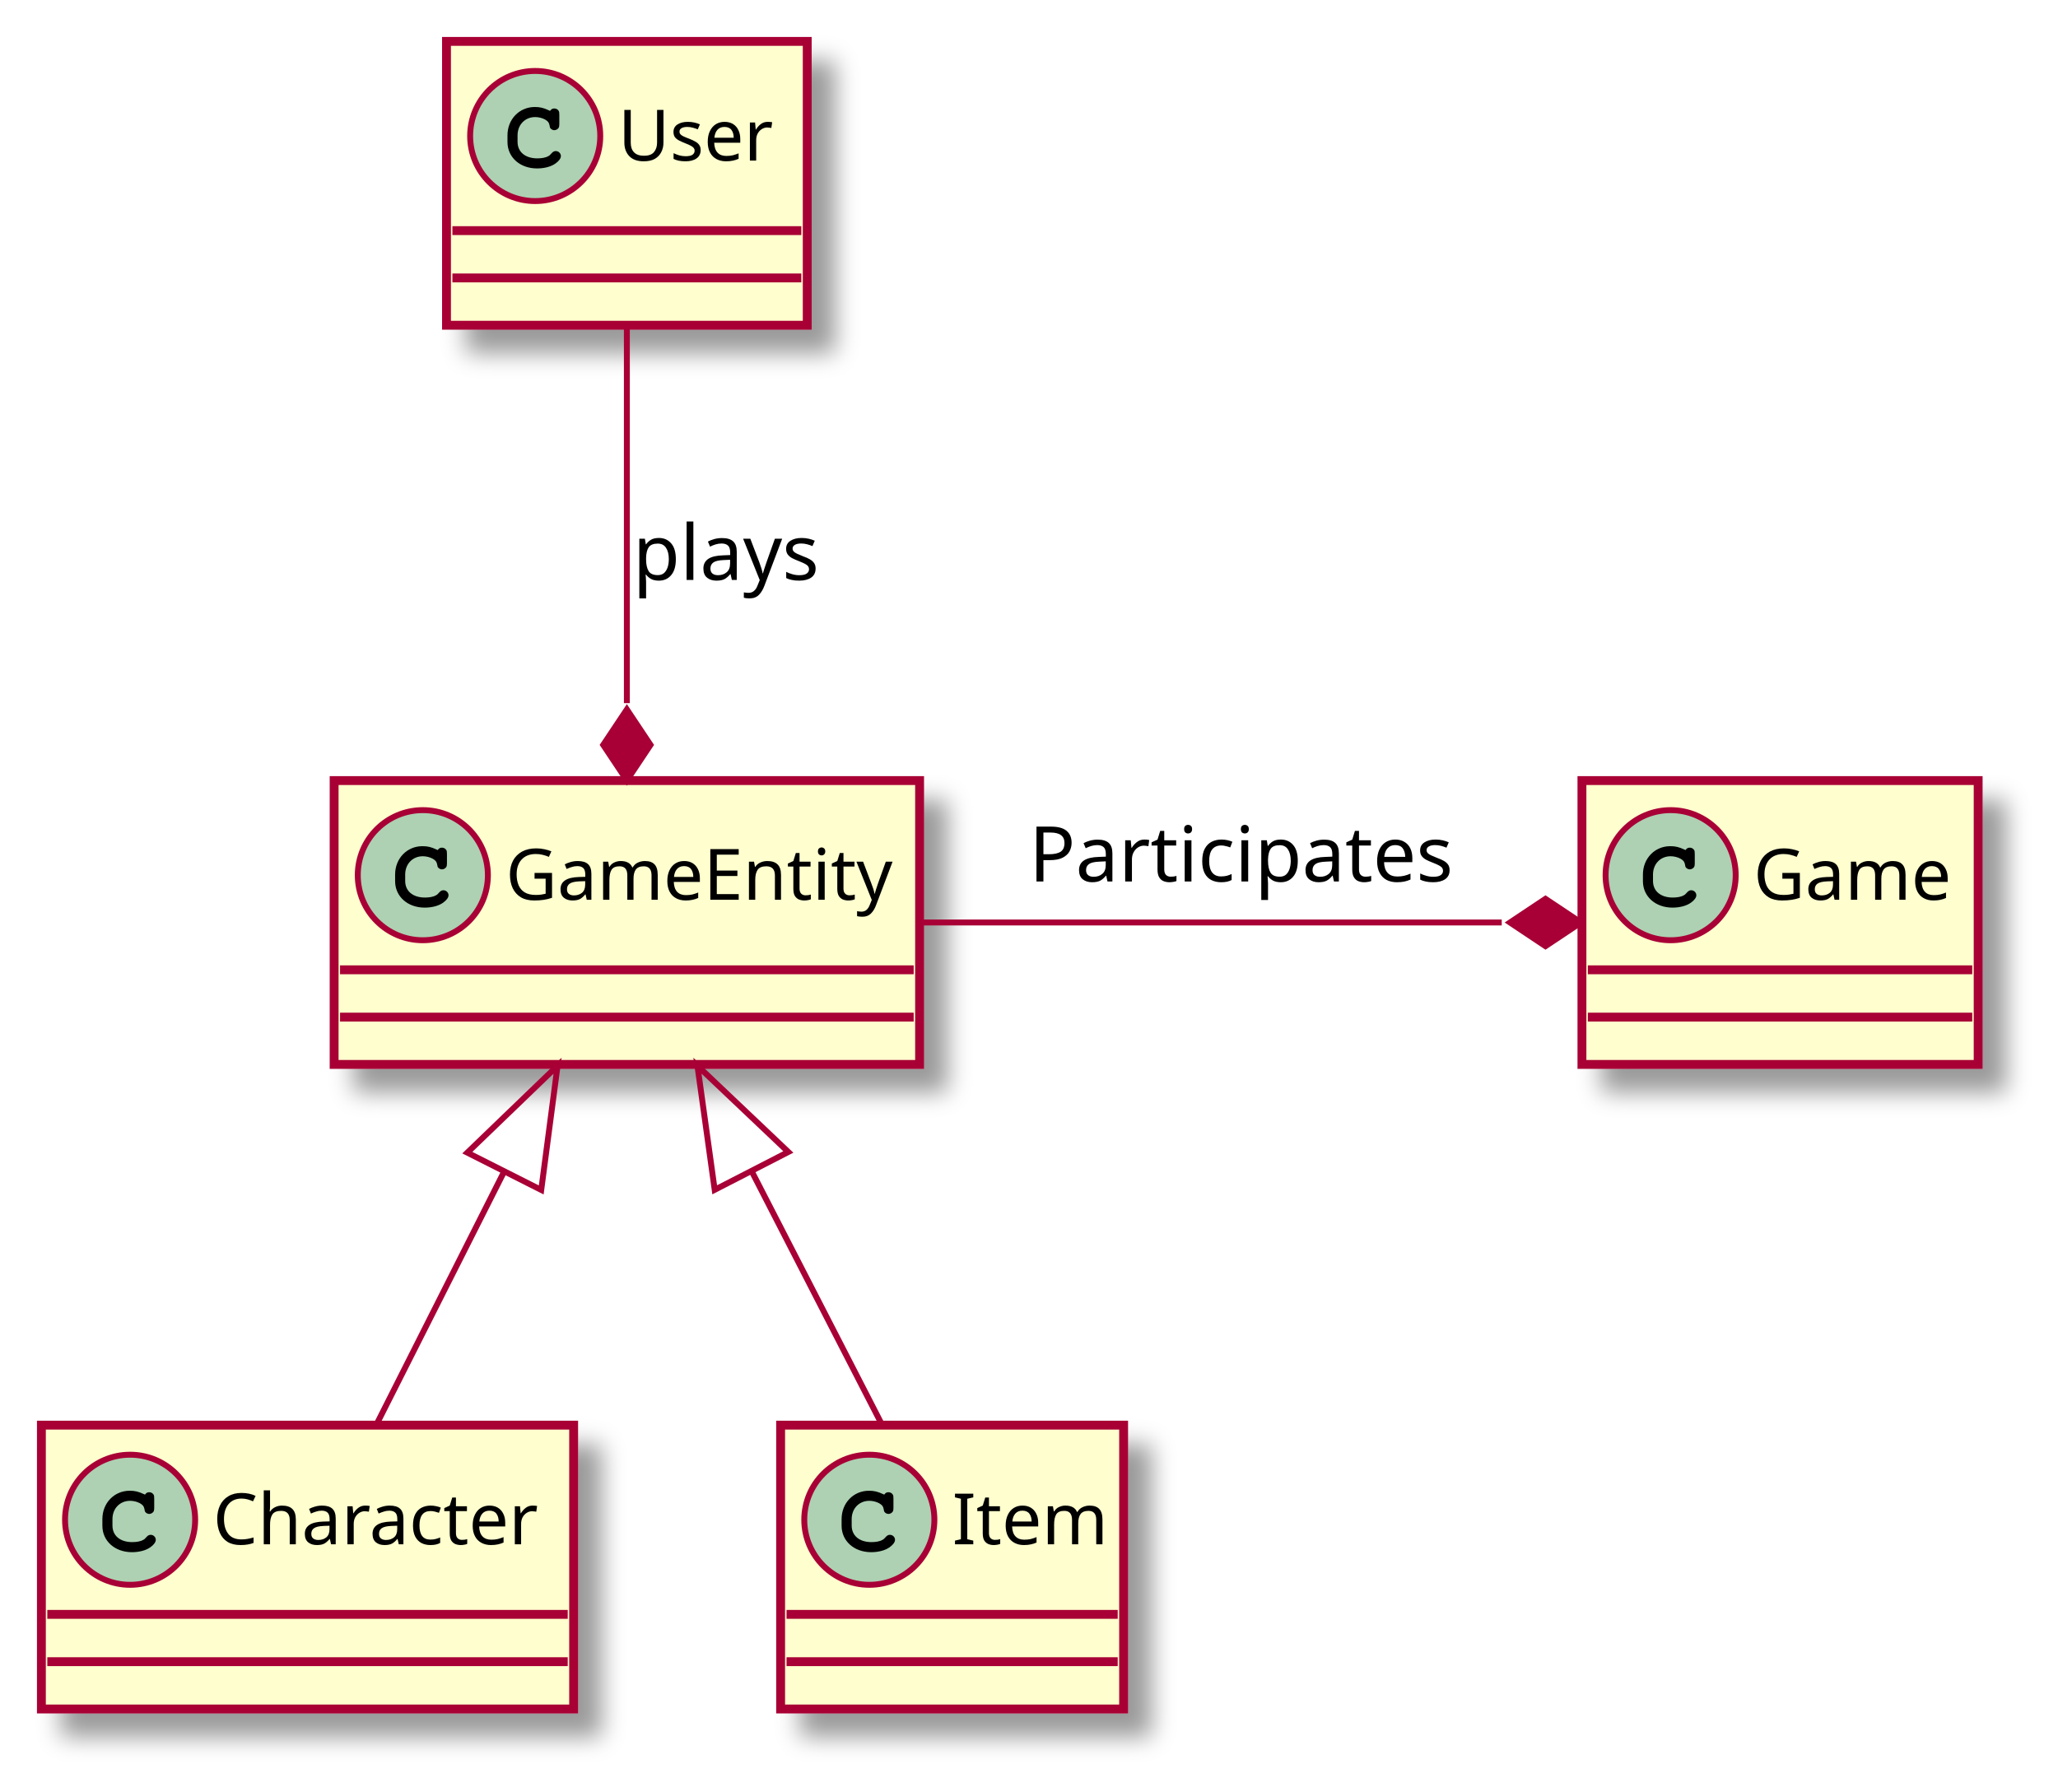
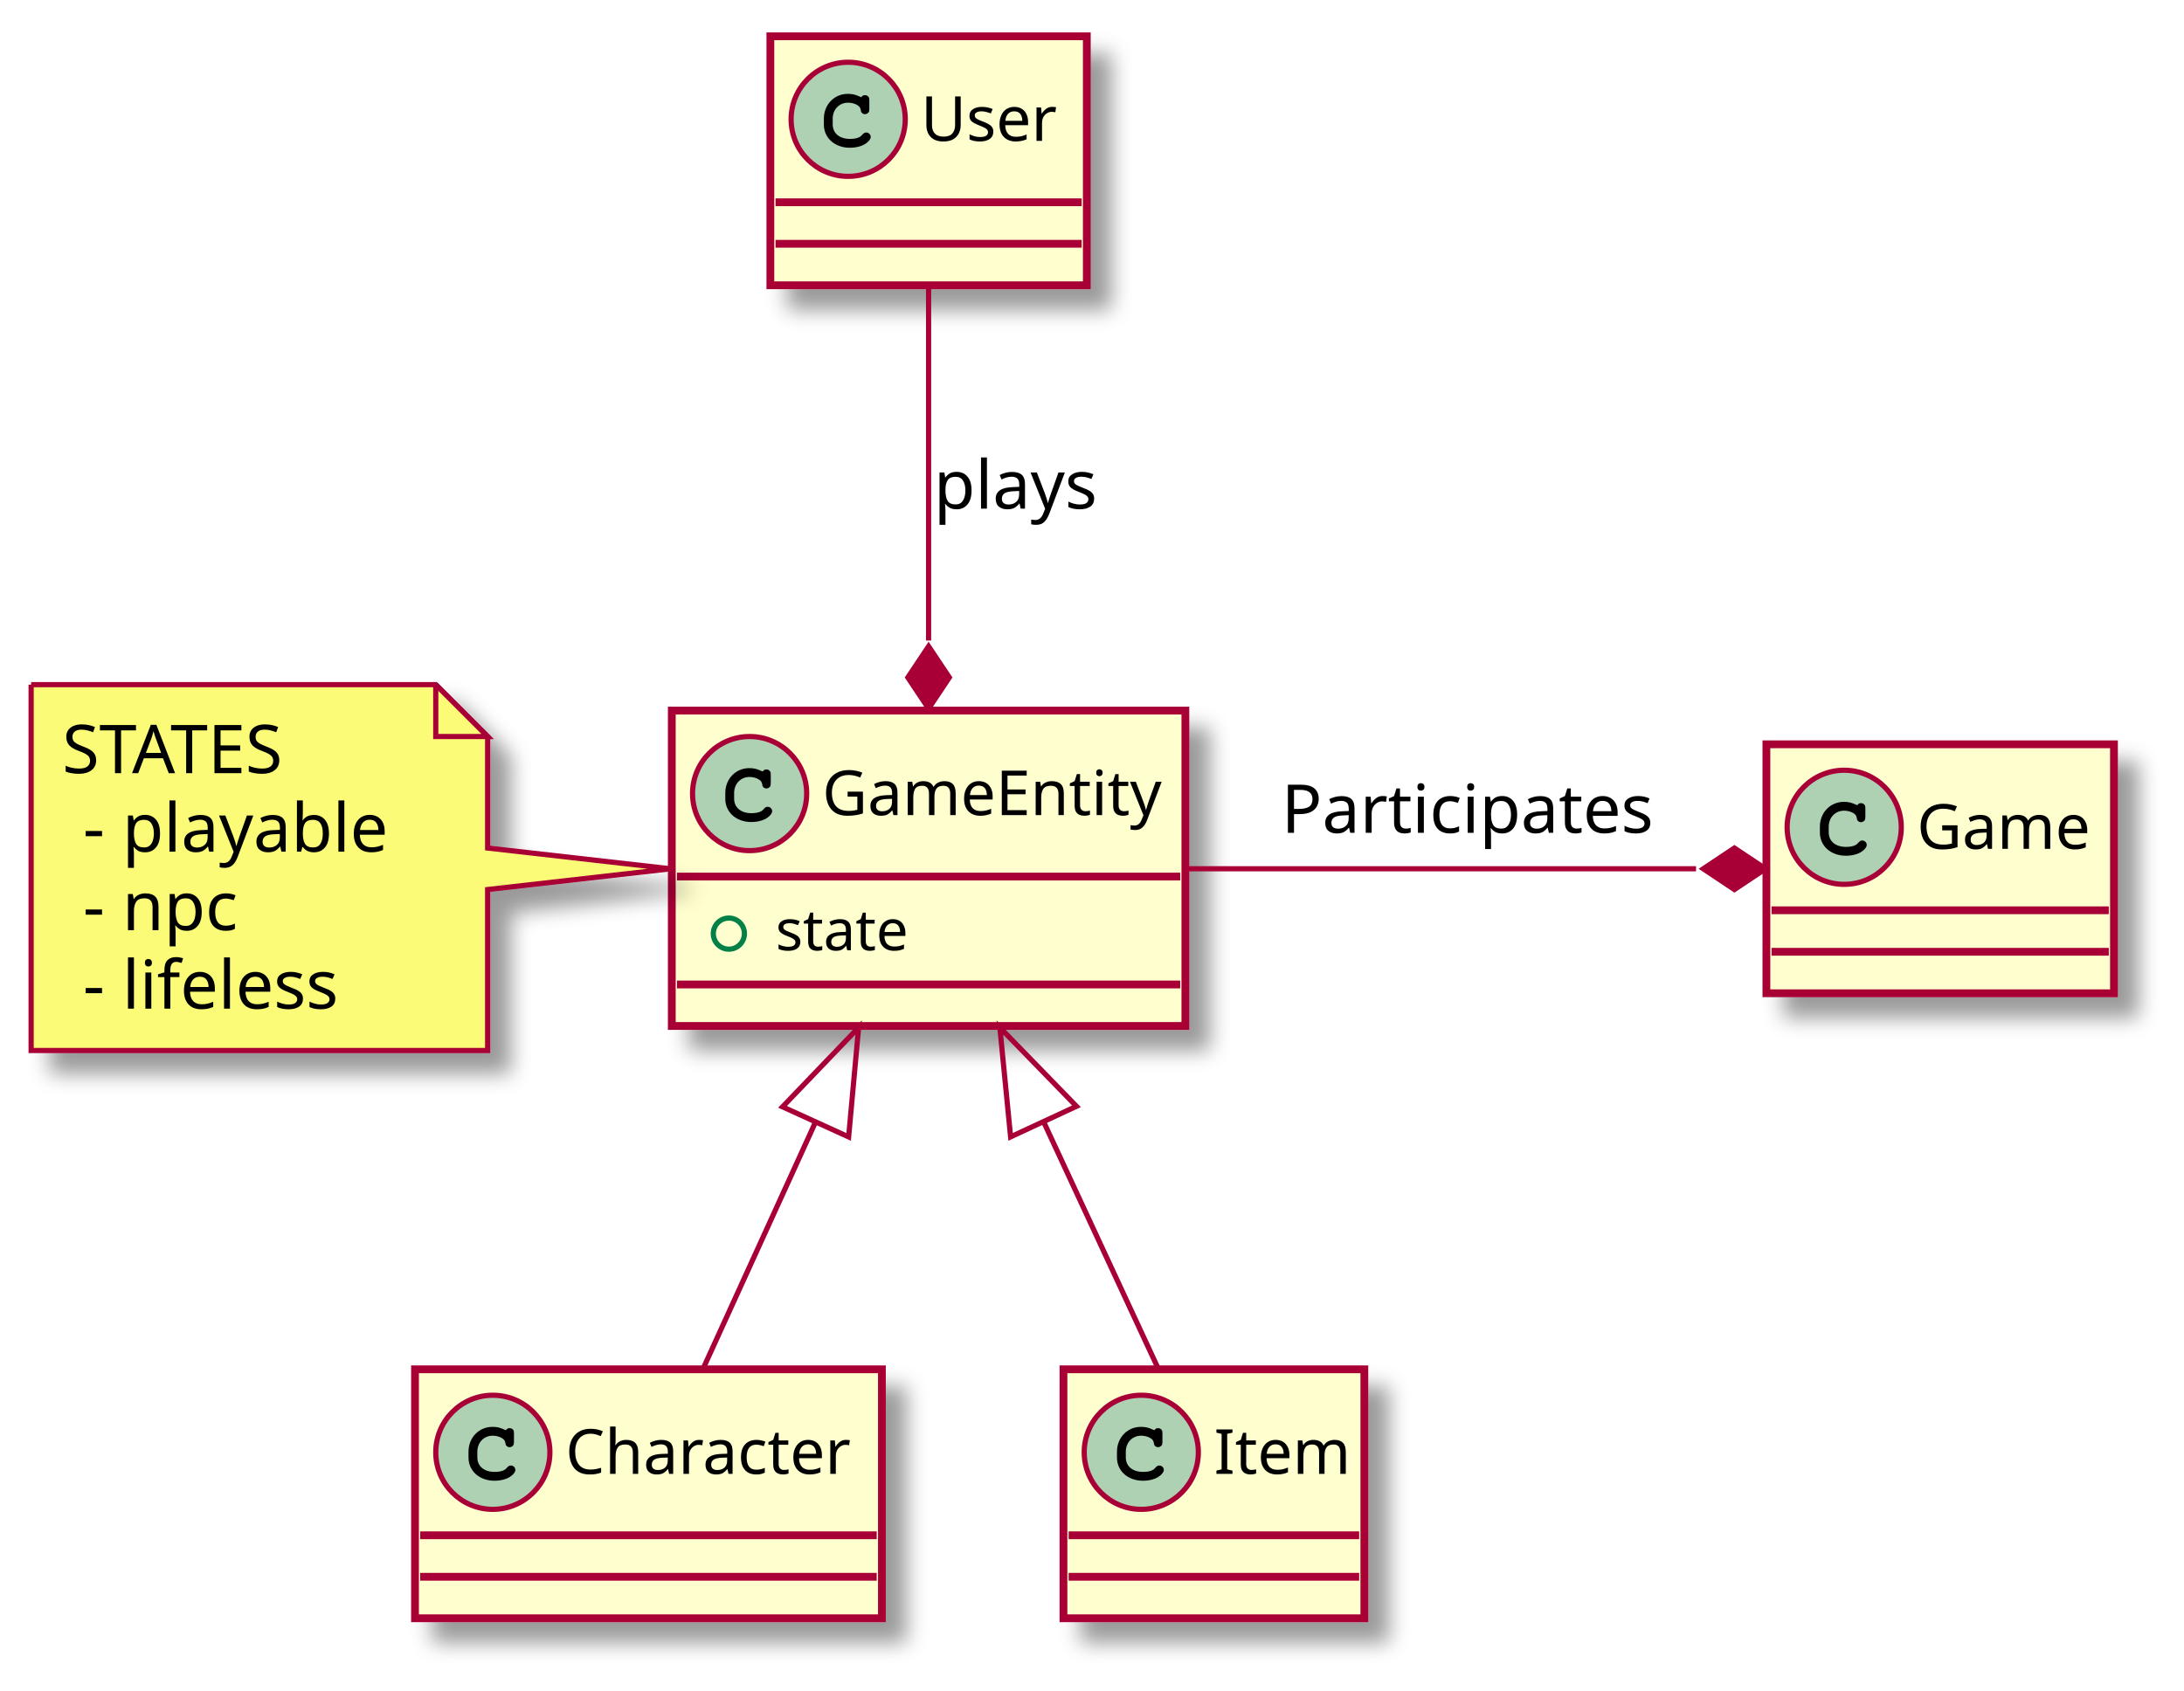
- <svg xmlns="http://www.w3.org/2000/svg" contentScriptType="application/ecmascript" contentStyleType="text/css" height="303px" preserveAspectRatio="none" style="width:348px;height:303px;" version="1.1" viewBox="0 0 348 303" width="348px" zoomAndPan="magnify">
+ <svg xmlns="http://www.w3.org/2000/svg" contentScriptType="application/ecmascript" contentStyleType="text/css" height="326px" preserveAspectRatio="none" style="width:421px;height:326px;" version="1.1" viewBox="0 0 421 326" width="421px" zoomAndPan="magnify">
  <defs>
-     <filter height="300%" id="f1nw9r6nznz4ys" width="300%" x="-1" y="-1">
+     <filter height="300%" id="f1gkhbm2khz3a4" width="300%" x="-1" y="-1">
      <feGaussianBlur result="blurOut" stdDeviation="2.0" />
      <feColorMatrix in="blurOut" result="blurOut2" type="matrix" values="0 0 0 0 0 0 0 0 0 0 0 0 0 0 0 0 0 0 .4 0" />
      <feOffset dx="4.0" dy="4.0" in="blurOut2" result="blurOut3" />
      <feBlend in="SourceGraphic" in2="blurOut3" mode="normal" />
    </filter>
  </defs>
  <g>
-     <rect codeLine="1" fill="#FEFECE" filter="url(#f1nw9r6nznz4ys)" height="48" id="GameEntity" style="stroke:#A80036;stroke-width:1.5;" width="99" x="56.5" y="132" />
-     <ellipse cx="71.5" cy="148" fill="#ADD1B2" rx="11" ry="11" style="stroke:#A80036;stroke-width:1.0;" />
-     <path d="M73.844,143.672 C72.906,143.234 72.312,143.094 71.438,143.094 C68.812,143.094 66.812,145.172 66.812,147.891 L66.812,149.016 C66.812,151.594 68.922,153.484 71.812,153.484 C73.031,153.484 74.188,153.188 74.938,152.641 C75.516,152.234 75.844,151.781 75.844,151.391 C75.844,150.938 75.453,150.547 74.984,150.547 C74.766,150.547 74.562,150.625 74.375,150.812 C73.922,151.297 73.922,151.297 73.734,151.391 C73.312,151.656 72.625,151.781 71.859,151.781 C69.812,151.781 68.516,150.688 68.516,148.984 L68.516,147.891 C68.516,146.109 69.766,144.797 71.5,144.797 C72.078,144.797 72.688,144.953 73.156,145.203 C73.641,145.484 73.812,145.703 73.906,146.109 C73.969,146.516 74,146.641 74.141,146.766 C74.281,146.906 74.516,147.016 74.734,147.016 C75,147.016 75.266,146.875 75.438,146.656 C75.547,146.5 75.578,146.312 75.578,145.891 L75.578,144.469 C75.578,144.031 75.562,143.906 75.469,143.75 C75.312,143.484 75.031,143.344 74.734,143.344 C74.438,143.344 74.234,143.438 74.016,143.75 L73.844,143.672 Z " fill="#000000" />
-     <text fill="#000000" font-family="sans-serif" font-size="12" lengthAdjust="spacing" textLength="67" x="85.5" y="152.154">GameEntity</text>
-     <line style="stroke:#A80036;stroke-width:1.5;" x1="57.5" x2="154.5" y1="164" y2="164" />
-     <line style="stroke:#A80036;stroke-width:1.5;" x1="57.5" x2="154.5" y1="172" y2="172" />
-     <rect codeLine="2" fill="#FEFECE" filter="url(#f1nw9r6nznz4ys)" height="48" id="Character" style="stroke:#A80036;stroke-width:1.5;" width="90" x="7" y="241" />
-     <ellipse cx="22" cy="257" fill="#ADD1B2" rx="11" ry="11" style="stroke:#A80036;stroke-width:1.0;" />
-     <path d="M24.344,252.672 C23.406,252.234 22.812,252.094 21.938,252.094 C19.312,252.094 17.312,254.172 17.312,256.891 L17.312,258.016 C17.312,260.594 19.422,262.484 22.312,262.484 C23.531,262.484 24.688,262.188 25.438,261.641 C26.016,261.234 26.344,260.781 26.344,260.391 C26.344,259.938 25.953,259.547 25.484,259.547 C25.266,259.547 25.062,259.625 24.875,259.812 C24.422,260.297 24.422,260.297 24.234,260.391 C23.812,260.656 23.125,260.781 22.359,260.781 C20.312,260.781 19.016,259.688 19.016,257.984 L19.016,256.891 C19.016,255.109 20.266,253.797 22,253.797 C22.578,253.797 23.188,253.953 23.656,254.203 C24.141,254.484 24.312,254.703 24.406,255.109 C24.469,255.516 24.5,255.641 24.641,255.766 C24.781,255.906 25.016,256.016 25.234,256.016 C25.5,256.016 25.766,255.875 25.938,255.656 C26.047,255.5 26.078,255.312 26.078,254.891 L26.078,253.469 C26.078,253.031 26.062,252.906 25.969,252.75 C25.812,252.484 25.531,252.344 25.234,252.344 C24.938,252.344 24.734,252.438 24.516,252.75 L24.344,252.672 Z " fill="#000000" />
-     <text fill="#000000" font-family="sans-serif" font-size="12" lengthAdjust="spacing" textLength="58" x="36" y="261.154">Character</text>
-     <line style="stroke:#A80036;stroke-width:1.5;" x1="8" x2="96" y1="273" y2="273" />
-     <line style="stroke:#A80036;stroke-width:1.5;" x1="8" x2="96" y1="281" y2="281" />
-     <rect codeLine="3" fill="#FEFECE" filter="url(#f1nw9r6nznz4ys)" height="48" id="Item" style="stroke:#A80036;stroke-width:1.5;" width="58" x="132" y="241" />
-     <ellipse cx="147" cy="257" fill="#ADD1B2" rx="11" ry="11" style="stroke:#A80036;stroke-width:1.0;" />
-     <path d="M149.344,252.672 C148.406,252.234 147.812,252.094 146.938,252.094 C144.312,252.094 142.312,254.172 142.312,256.891 L142.312,258.016 C142.312,260.594 144.422,262.484 147.312,262.484 C148.531,262.484 149.688,262.188 150.438,261.641 C151.016,261.234 151.344,260.781 151.344,260.391 C151.344,259.938 150.953,259.547 150.484,259.547 C150.266,259.547 150.062,259.625 149.875,259.812 C149.422,260.297 149.422,260.297 149.234,260.391 C148.812,260.656 148.125,260.781 147.359,260.781 C145.312,260.781 144.016,259.688 144.016,257.984 L144.016,256.891 C144.016,255.109 145.266,253.797 147,253.797 C147.578,253.797 148.188,253.953 148.656,254.203 C149.141,254.484 149.312,254.703 149.406,255.109 C149.469,255.516 149.5,255.641 149.641,255.766 C149.781,255.906 150.016,256.016 150.234,256.016 C150.5,256.016 150.766,255.875 150.938,255.656 C151.047,255.5 151.078,255.312 151.078,254.891 L151.078,253.469 C151.078,253.031 151.062,252.906 150.969,252.75 C150.812,252.484 150.531,252.344 150.234,252.344 C149.938,252.344 149.734,252.438 149.516,252.75 L149.344,252.672 Z " fill="#000000" />
-     <text fill="#000000" font-family="sans-serif" font-size="12" lengthAdjust="spacing" textLength="26" x="161" y="261.154">Item</text>
-     <line style="stroke:#A80036;stroke-width:1.5;" x1="133" x2="189" y1="273" y2="273" />
-     <line style="stroke:#A80036;stroke-width:1.5;" x1="133" x2="189" y1="281" y2="281" />
-     <rect codeLine="4" fill="#FEFECE" filter="url(#f1nw9r6nznz4ys)" height="48" id="User" style="stroke:#A80036;stroke-width:1.5;" width="61" x="75.5" y="7" />
-     <ellipse cx="90.5" cy="23" fill="#ADD1B2" rx="11" ry="11" style="stroke:#A80036;stroke-width:1.0;" />
-     <path d="M92.844,18.672 C91.906,18.234 91.312,18.094 90.438,18.094 C87.812,18.094 85.812,20.172 85.812,22.891 L85.812,24.016 C85.812,26.594 87.922,28.484 90.812,28.484 C92.031,28.484 93.188,28.188 93.938,27.641 C94.516,27.234 94.844,26.781 94.844,26.391 C94.844,25.938 94.453,25.547 93.984,25.547 C93.766,25.547 93.562,25.625 93.375,25.812 C92.922,26.297 92.922,26.297 92.734,26.391 C92.312,26.656 91.625,26.781 90.859,26.781 C88.812,26.781 87.516,25.688 87.516,23.984 L87.516,22.891 C87.516,21.109 88.766,19.797 90.5,19.797 C91.078,19.797 91.688,19.953 92.156,20.203 C92.641,20.484 92.812,20.703 92.906,21.109 C92.969,21.516 93,21.641 93.141,21.766 C93.281,21.906 93.516,22.016 93.734,22.016 C94,22.016 94.266,21.875 94.438,21.656 C94.547,21.5 94.578,21.312 94.578,20.891 L94.578,19.469 C94.578,19.031 94.562,18.906 94.469,18.75 C94.312,18.484 94.031,18.344 93.734,18.344 C93.438,18.344 93.234,18.438 93.016,18.75 L92.844,18.672 Z " fill="#000000" />
-     <text fill="#000000" font-family="sans-serif" font-size="12" lengthAdjust="spacing" textLength="29" x="104.5" y="27.154">User</text>
-     <line style="stroke:#A80036;stroke-width:1.5;" x1="76.5" x2="135.5" y1="39" y2="39" />
-     <line style="stroke:#A80036;stroke-width:1.5;" x1="76.5" x2="135.5" y1="47" y2="47" />
-     <rect codeLine="5" fill="#FEFECE" filter="url(#f1nw9r6nznz4ys)" height="48" id="Game" style="stroke:#A80036;stroke-width:1.5;" width="67" x="267.5" y="132" />
-     <ellipse cx="282.5" cy="148" fill="#ADD1B2" rx="11" ry="11" style="stroke:#A80036;stroke-width:1.0;" />
-     <path d="M284.844,143.672 C283.906,143.234 283.312,143.094 282.438,143.094 C279.812,143.094 277.812,145.172 277.812,147.891 L277.812,149.016 C277.812,151.594 279.922,153.484 282.812,153.484 C284.031,153.484 285.188,153.188 285.938,152.641 C286.516,152.234 286.844,151.781 286.844,151.391 C286.844,150.938 286.453,150.547 285.984,150.547 C285.766,150.547 285.562,150.625 285.375,150.812 C284.922,151.297 284.922,151.297 284.734,151.391 C284.312,151.656 283.625,151.781 282.859,151.781 C280.812,151.781 279.516,150.688 279.516,148.984 L279.516,147.891 C279.516,146.109 280.766,144.797 282.5,144.797 C283.078,144.797 283.688,144.953 284.156,145.203 C284.641,145.484 284.812,145.703 284.906,146.109 C284.969,146.516 285,146.641 285.141,146.766 C285.281,146.906 285.516,147.016 285.734,147.016 C286,147.016 286.266,146.875 286.438,146.656 C286.547,146.5 286.578,146.312 286.578,145.891 L286.578,144.469 C286.578,144.031 286.562,143.906 286.469,143.75 C286.312,143.484 286.031,143.344 285.734,143.344 C285.438,143.344 285.234,143.438 285.016,143.75 L284.844,143.672 Z " fill="#000000" />
-     <text fill="#000000" font-family="sans-serif" font-size="12" lengthAdjust="spacing" textLength="35" x="296.5" y="152.154">Game</text>
-     <line style="stroke:#A80036;stroke-width:1.5;" x1="268.5" x2="333.5" y1="164" y2="164" />
-     <line style="stroke:#A80036;stroke-width:1.5;" x1="268.5" x2="333.5" y1="172" y2="172" />
-     <path codeLine="8" d="M106,55.135 C106,73.089 106,98.304 106,118.905 " fill="none" id="User-to-GameEntity" style="stroke:#A80036;stroke-width:1.0;" />
-     <polygon fill="#A80036" points="106,131.968,110,125.968,106,119.968,102,125.968,106,131.968" style="stroke:#A80036;stroke-width:1.0;" />
-     <text fill="#000000" font-family="sans-serif" font-size="13" lengthAdjust="spacing" textLength="34" x="107" y="98.067">plays</text>
-     <path codeLine="9" d="M155.711,156 C185.909,156 224.232,156 253.936,156 " fill="none" id="GameEntity-to-Game" style="stroke:#A80036;stroke-width:1.0;" />
-     <polygon fill="#A80036" points="267.334,156,261.334,152,255.334,156,261.334,160,267.334,156" style="stroke:#A80036;stroke-width:1.0;" />
-     <text fill="#000000" font-family="sans-serif" font-size="13" lengthAdjust="spacing" textLength="75" x="174" y="149.067">Participates</text>
-     <path codeLine="11" d="M85.244,198.127 C77.939,212.602 69.988,228.357 63.694,240.828 " fill="none" id="GameEntity-backto-Character" style="stroke:#A80036;stroke-width:1.0;" />
-     <polygon fill="none" points="79.022,194.919,94.283,180.217,91.521,201.226,79.022,194.919" style="stroke:#A80036;stroke-width:1.0;" />
-     <path codeLine="12" d="M127.14,198.127 C134.581,212.602 142.679,228.357 149.089,240.828 " fill="none" id="GameEntity-backto-Item" style="stroke:#A80036;stroke-width:1.0;" />
-     <polygon fill="none" points="120.852,201.205,117.934,180.217,133.303,194.805,120.852,201.205" style="stroke:#A80036;stroke-width:1.0;" />
+     <rect codeLine="1" fill="#FEFECE" filter="url(#f1gkhbm2khz3a4)" height="60.805" id="GameEntity" style="stroke:#A80036;stroke-width:1.5;" width="99" x="129.5" y="137" />
+     <ellipse cx="144.5" cy="153" fill="#ADD1B2" rx="11" ry="11" style="stroke:#A80036;stroke-width:1.0;" />
+     <path d="M146.844,148.672 C145.906,148.234 145.312,148.094 144.438,148.094 C141.812,148.094 139.812,150.172 139.812,152.891 L139.812,154.016 C139.812,156.594 141.922,158.484 144.812,158.484 C146.031,158.484 147.188,158.188 147.938,157.641 C148.516,157.234 148.844,156.781 148.844,156.391 C148.844,155.938 148.453,155.547 147.984,155.547 C147.766,155.547 147.562,155.625 147.375,155.812 C146.922,156.297 146.922,156.297 146.734,156.391 C146.312,156.656 145.625,156.781 144.859,156.781 C142.812,156.781 141.516,155.688 141.516,153.984 L141.516,152.891 C141.516,151.109 142.766,149.797 144.5,149.797 C145.078,149.797 145.688,149.953 146.156,150.203 C146.641,150.484 146.812,150.703 146.906,151.109 C146.969,151.516 147,151.641 147.141,151.766 C147.281,151.906 147.516,152.016 147.734,152.016 C148,152.016 148.266,151.875 148.438,151.656 C148.547,151.5 148.578,151.312 148.578,150.891 L148.578,149.469 C148.578,149.031 148.562,148.906 148.469,148.75 C148.312,148.484 148.031,148.344 147.734,148.344 C147.438,148.344 147.234,148.438 147.016,148.75 L146.844,148.672 Z " fill="#000000" />
+     <text fill="#000000" font-family="sans-serif" font-size="12" lengthAdjust="spacing" textLength="67" x="158.5" y="157.154">GameEntity</text>
+     <line style="stroke:#A80036;stroke-width:1.5;" x1="130.5" x2="227.5" y1="169" y2="169" />
+     <ellipse cx="140.5" cy="180" rx="3" ry="3" style="stroke:#038048;stroke-width:1.0;fill:none;" />
+     <text fill="#000000" font-family="sans-serif" font-size="11" lengthAdjust="spacing" textLength="29" x="149.5" y="183.21">state</text>
+     <line style="stroke:#A80036;stroke-width:1.5;" x1="130.5" x2="227.5" y1="189.805" y2="189.805" />
+     <path d="M6,132 L6,202.531 A0,0 0 0 0 6,202.531 L94,202.531 A0,0 0 0 0 94,202.531 L94,171.5 L129.249,167.5 L94,163.5 L94,142 L84,132 L6,132 A0,0 0 0 0 6,132 " fill="#FBFB77" filter="url(#f1gkhbm2khz3a4)" style="stroke:#A80036;stroke-width:1.0;" />
+     <path d="M84,132 L84,142 L94,142 L84,132 " fill="#FBFB77" style="stroke:#A80036;stroke-width:1.0;" />
+     <text fill="#000000" font-family="sans-serif" font-size="13" lengthAdjust="spacing" textLength="49" x="12" y="149.067">STATES</text>
+     <text fill="#000000" font-family="sans-serif" font-size="13" lengthAdjust="spacing" textLength="63" x="16" y="164.2">- playable</text>
+     <text fill="#000000" font-family="sans-serif" font-size="13" lengthAdjust="spacing" textLength="32" x="16" y="179.333">- npc</text>
+     <text fill="#000000" font-family="sans-serif" font-size="13" lengthAdjust="spacing" textLength="53" x="16" y="194.465">- lifeless</text>
+     <rect codeLine="6" fill="#FEFECE" filter="url(#f1gkhbm2khz3a4)" height="48" id="Character" style="stroke:#A80036;stroke-width:1.5;" width="90" x="80" y="264" />
+     <ellipse cx="95" cy="280" fill="#ADD1B2" rx="11" ry="11" style="stroke:#A80036;stroke-width:1.0;" />
+     <path d="M97.344,275.672 C96.406,275.234 95.812,275.094 94.938,275.094 C92.312,275.094 90.312,277.172 90.312,279.891 L90.312,281.016 C90.312,283.594 92.422,285.484 95.312,285.484 C96.531,285.484 97.688,285.188 98.438,284.641 C99.016,284.234 99.344,283.781 99.344,283.391 C99.344,282.938 98.953,282.547 98.484,282.547 C98.266,282.547 98.062,282.625 97.875,282.812 C97.422,283.297 97.422,283.297 97.234,283.391 C96.812,283.656 96.125,283.781 95.359,283.781 C93.312,283.781 92.016,282.688 92.016,280.984 L92.016,279.891 C92.016,278.109 93.266,276.797 95,276.797 C95.578,276.797 96.188,276.953 96.656,277.203 C97.141,277.484 97.312,277.703 97.406,278.109 C97.469,278.516 97.5,278.641 97.641,278.766 C97.781,278.906 98.016,279.016 98.234,279.016 C98.5,279.016 98.766,278.875 98.938,278.656 C99.047,278.5 99.078,278.312 99.078,277.891 L99.078,276.469 C99.078,276.031 99.062,275.906 98.969,275.75 C98.812,275.484 98.531,275.344 98.234,275.344 C97.938,275.344 97.734,275.438 97.516,275.75 L97.344,275.672 Z " fill="#000000" />
+     <text fill="#000000" font-family="sans-serif" font-size="12" lengthAdjust="spacing" textLength="58" x="109" y="284.154">Character</text>
+     <line style="stroke:#A80036;stroke-width:1.5;" x1="81" x2="169" y1="296" y2="296" />
+     <line style="stroke:#A80036;stroke-width:1.5;" x1="81" x2="169" y1="304" y2="304" />
+     <rect codeLine="7" fill="#FEFECE" filter="url(#f1gkhbm2khz3a4)" height="48" id="Item" style="stroke:#A80036;stroke-width:1.5;" width="58" x="205" y="264" />
+     <ellipse cx="220" cy="280" fill="#ADD1B2" rx="11" ry="11" style="stroke:#A80036;stroke-width:1.0;" />
+     <path d="M222.344,275.672 C221.406,275.234 220.812,275.094 219.938,275.094 C217.312,275.094 215.312,277.172 215.312,279.891 L215.312,281.016 C215.312,283.594 217.422,285.484 220.312,285.484 C221.531,285.484 222.688,285.188 223.438,284.641 C224.016,284.234 224.344,283.781 224.344,283.391 C224.344,282.938 223.953,282.547 223.484,282.547 C223.266,282.547 223.062,282.625 222.875,282.812 C222.422,283.297 222.422,283.297 222.234,283.391 C221.812,283.656 221.125,283.781 220.359,283.781 C218.312,283.781 217.016,282.688 217.016,280.984 L217.016,279.891 C217.016,278.109 218.266,276.797 220,276.797 C220.578,276.797 221.188,276.953 221.656,277.203 C222.141,277.484 222.312,277.703 222.406,278.109 C222.469,278.516 222.5,278.641 222.641,278.766 C222.781,278.906 223.016,279.016 223.234,279.016 C223.5,279.016 223.766,278.875 223.938,278.656 C224.047,278.5 224.078,278.312 224.078,277.891 L224.078,276.469 C224.078,276.031 224.062,275.906 223.969,275.75 C223.812,275.484 223.531,275.344 223.234,275.344 C222.938,275.344 222.734,275.438 222.516,275.75 L222.344,275.672 Z " fill="#000000" />
+     <text fill="#000000" font-family="sans-serif" font-size="12" lengthAdjust="spacing" textLength="26" x="234" y="284.154">Item</text>
+     <line style="stroke:#A80036;stroke-width:1.5;" x1="206" x2="262" y1="296" y2="296" />
+     <line style="stroke:#A80036;stroke-width:1.5;" x1="206" x2="262" y1="304" y2="304" />
+     <rect codeLine="8" fill="#FEFECE" filter="url(#f1gkhbm2khz3a4)" height="48" id="User" style="stroke:#A80036;stroke-width:1.5;" width="61" x="148.5" y="7" />
+     <ellipse cx="163.5" cy="23" fill="#ADD1B2" rx="11" ry="11" style="stroke:#A80036;stroke-width:1.0;" />
+     <path d="M165.844,18.672 C164.906,18.234 164.312,18.094 163.438,18.094 C160.812,18.094 158.812,20.172 158.812,22.891 L158.812,24.016 C158.812,26.594 160.922,28.484 163.812,28.484 C165.031,28.484 166.188,28.188 166.938,27.641 C167.516,27.234 167.844,26.781 167.844,26.391 C167.844,25.938 167.453,25.547 166.984,25.547 C166.766,25.547 166.562,25.625 166.375,25.812 C165.922,26.297 165.922,26.297 165.734,26.391 C165.312,26.656 164.625,26.781 163.859,26.781 C161.812,26.781 160.516,25.688 160.516,23.984 L160.516,22.891 C160.516,21.109 161.766,19.797 163.5,19.797 C164.078,19.797 164.688,19.953 165.156,20.203 C165.641,20.484 165.812,20.703 165.906,21.109 C165.969,21.516 166,21.641 166.141,21.766 C166.281,21.906 166.516,22.016 166.734,22.016 C167,22.016 167.266,21.875 167.438,21.656 C167.547,21.5 167.578,21.312 167.578,20.891 L167.578,19.469 C167.578,19.031 167.562,18.906 167.469,18.75 C167.312,18.484 167.031,18.344 166.734,18.344 C166.438,18.344 166.234,18.438 166.016,18.75 L165.844,18.672 Z " fill="#000000" />
+     <text fill="#000000" font-family="sans-serif" font-size="12" lengthAdjust="spacing" textLength="29" x="177.5" y="27.154">User</text>
+     <line style="stroke:#A80036;stroke-width:1.5;" x1="149.5" x2="208.5" y1="39" y2="39" />
+     <line style="stroke:#A80036;stroke-width:1.5;" x1="149.5" x2="208.5" y1="47" y2="47" />
+     <rect codeLine="9" fill="#FEFECE" filter="url(#f1gkhbm2khz3a4)" height="48" id="Game" style="stroke:#A80036;stroke-width:1.5;" width="67" x="340.5" y="143.5" />
+     <ellipse cx="355.5" cy="159.5" fill="#ADD1B2" rx="11" ry="11" style="stroke:#A80036;stroke-width:1.0;" />
+     <path d="M357.844,155.172 C356.906,154.734 356.312,154.594 355.438,154.594 C352.812,154.594 350.812,156.672 350.812,159.391 L350.812,160.516 C350.812,163.094 352.922,164.984 355.812,164.984 C357.031,164.984 358.188,164.688 358.938,164.141 C359.516,163.734 359.844,163.281 359.844,162.891 C359.844,162.438 359.453,162.047 358.984,162.047 C358.766,162.047 358.562,162.125 358.375,162.312 C357.922,162.797 357.922,162.797 357.734,162.891 C357.312,163.156 356.625,163.281 355.859,163.281 C353.812,163.281 352.516,162.188 352.516,160.484 L352.516,159.391 C352.516,157.609 353.766,156.297 355.5,156.297 C356.078,156.297 356.688,156.453 357.156,156.703 C357.641,156.984 357.812,157.203 357.906,157.609 C357.969,158.016 358,158.141 358.141,158.266 C358.281,158.406 358.516,158.516 358.734,158.516 C359,158.516 359.266,158.375 359.438,158.156 C359.547,158 359.578,157.812 359.578,157.391 L359.578,155.969 C359.578,155.531 359.562,155.406 359.469,155.25 C359.312,154.984 359.031,154.844 358.734,154.844 C358.438,154.844 358.234,154.938 358.016,155.25 L357.844,155.172 Z " fill="#000000" />
+     <text fill="#000000" font-family="sans-serif" font-size="12" lengthAdjust="spacing" textLength="35" x="369.5" y="163.654">Game</text>
+     <line style="stroke:#A80036;stroke-width:1.5;" x1="341.5" x2="406.5" y1="175.5" y2="175.5" />
+     <line style="stroke:#A80036;stroke-width:1.5;" x1="341.5" x2="406.5" y1="183.5" y2="183.5" />
+     <path codeLine="12" d="M179,55.121 C179,73.869 179,100.809 179,123.497 " fill="none" id="User-to-GameEntity" style="stroke:#A80036;stroke-width:1.0;" />
+     <polygon fill="#A80036" points="179,136.616,183,130.616,179,124.616,175,130.616,179,136.616" style="stroke:#A80036;stroke-width:1.0;" />
+     <text fill="#000000" font-family="sans-serif" font-size="13" lengthAdjust="spacing" textLength="34" x="180" y="98.067">plays</text>
+     <path codeLine="13" d="M228.711,167.5 C258.909,167.5 297.232,167.5 326.936,167.5 " fill="none" id="GameEntity-to-Game" style="stroke:#A80036;stroke-width:1.0;" />
+     <polygon fill="#A80036" points="340.334,167.5,334.334,163.5,328.334,167.5,334.334,171.5,340.334,167.5" style="stroke:#A80036;stroke-width:1.0;" />
+     <text fill="#000000" font-family="sans-serif" font-size="13" lengthAdjust="spacing" textLength="75" x="247" y="160.567">Participates</text>
+     <path codeLine="15" d="M157.177,216.39 C149.742,232.705 141.763,250.215 135.61,263.716 " fill="none" id="GameEntity-backto-Character" style="stroke:#A80036;stroke-width:1.0;" />
+     <polygon fill="none" points="150.85,213.394,165.513,198.097,163.589,219.199,150.85,213.394" style="stroke:#A80036;stroke-width:1.0;" />
+     <path codeLine="16" d="M201.227,216.39 C208.8,232.705 216.927,250.215 223.193,263.716 " fill="none" id="GameEntity-backto-Item" style="stroke:#A80036;stroke-width:1.0;" />
+     <polygon fill="none" points="194.808,219.185,192.737,198.097,207.506,213.291,194.808,219.185" style="stroke:#A80036;stroke-width:1.0;" />
  </g>
</svg>
